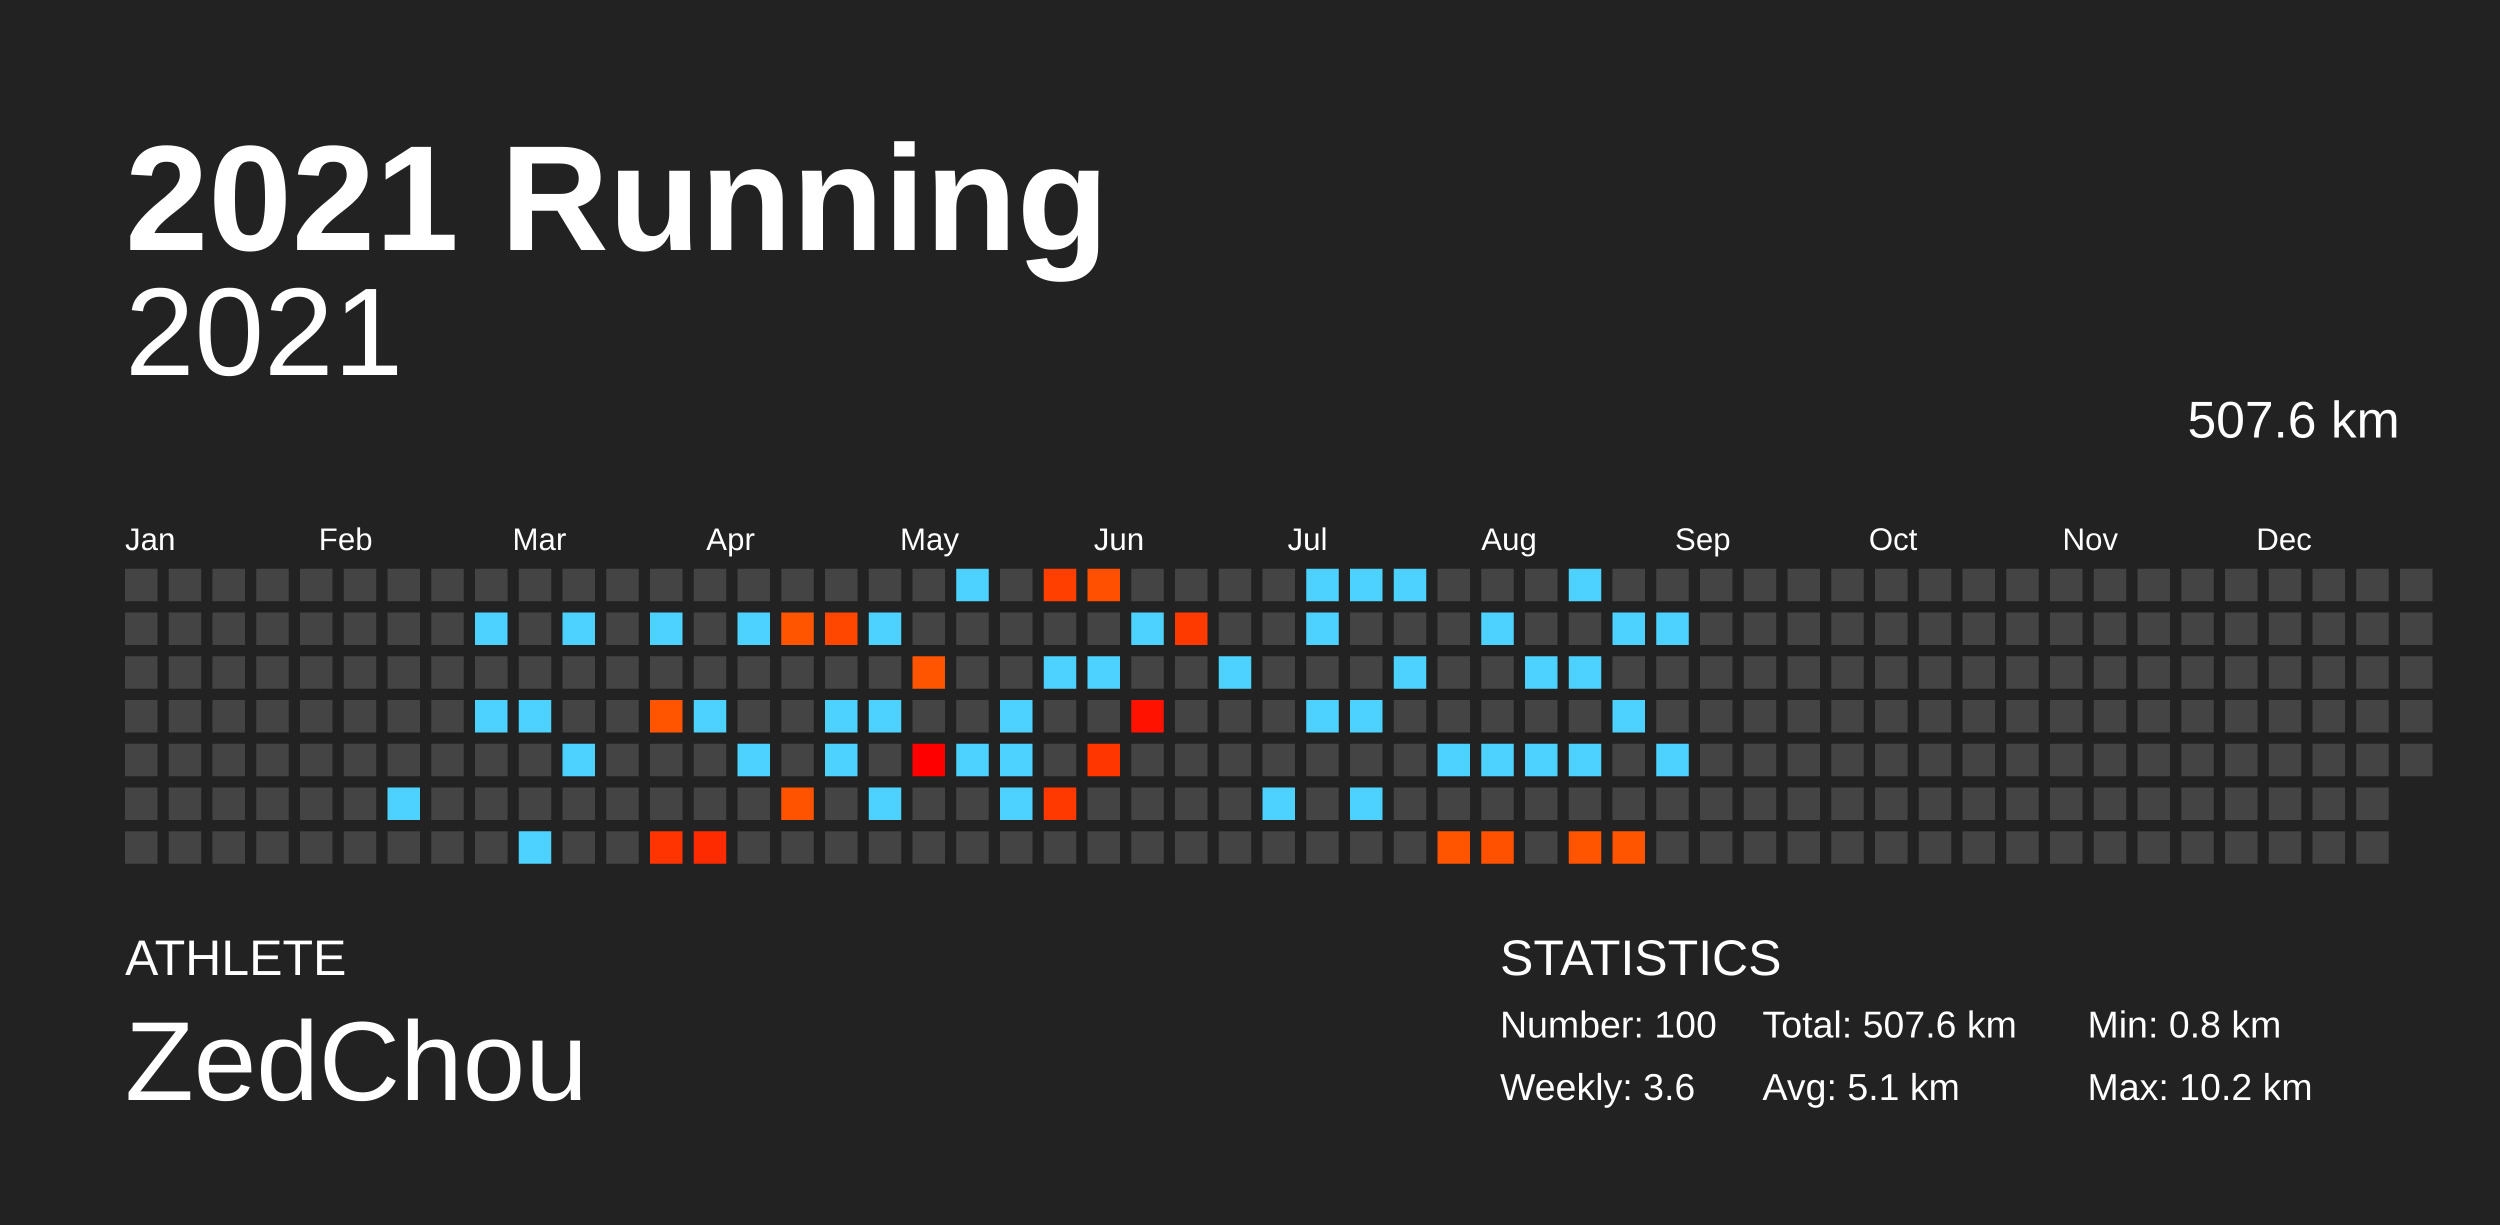
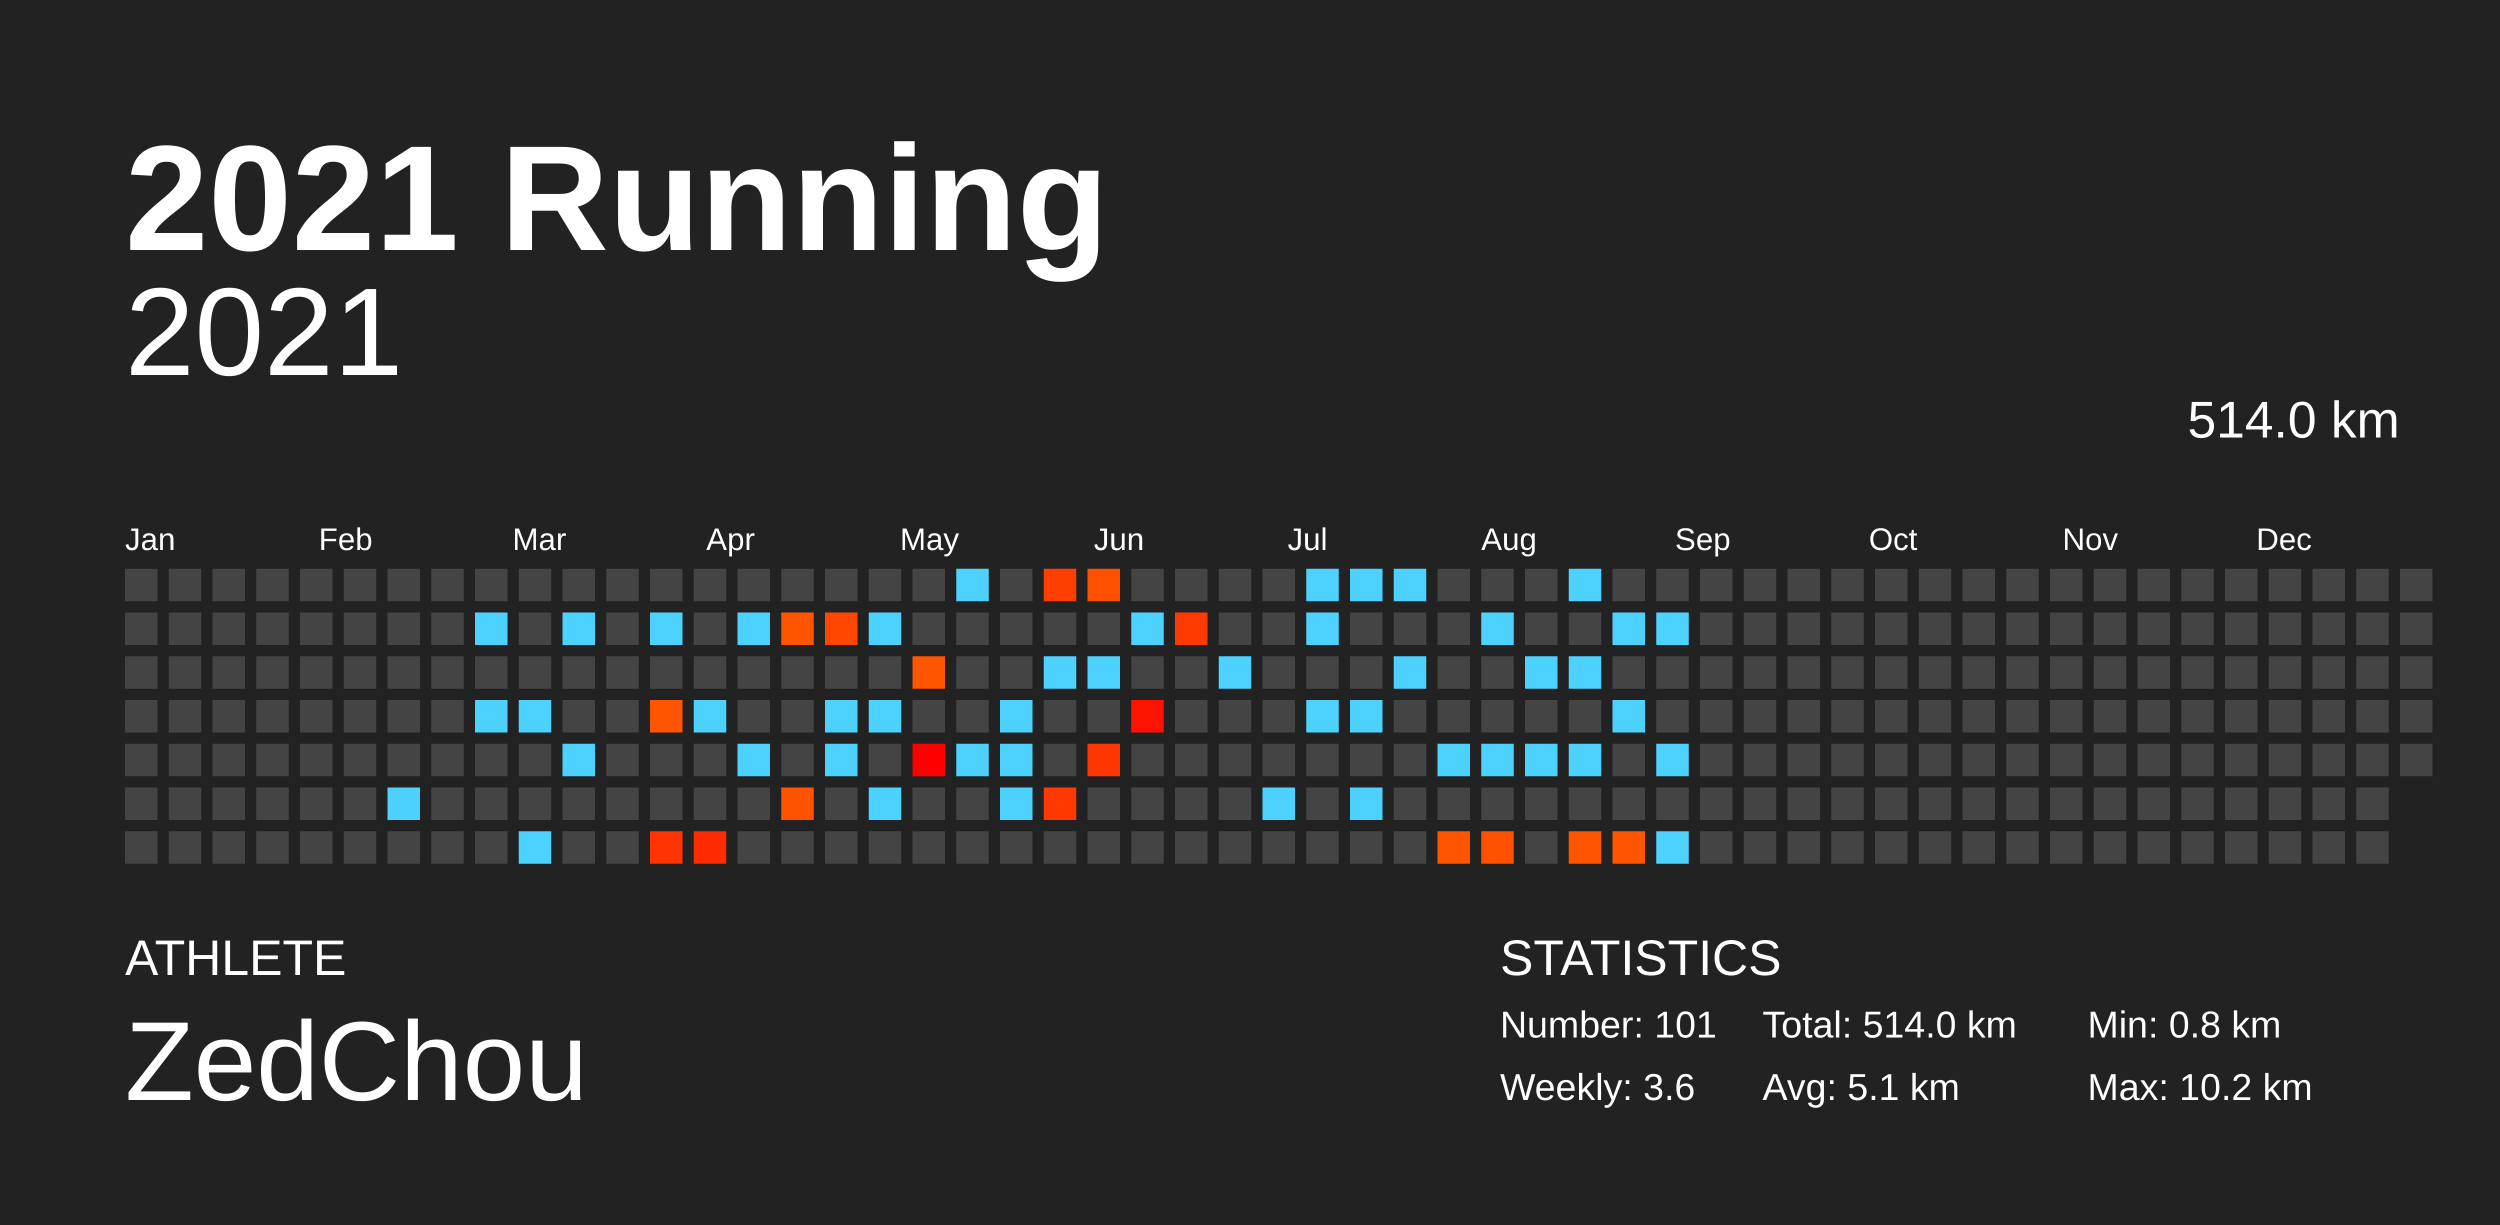
<svg xmlns="http://www.w3.org/2000/svg" baseProfile="full" height="98mm" version="1.1" viewBox="0,0,200,98" width="200mm">
  <defs />
  <rect fill="#222222" height="98" width="200" x="0" y="0" />
  <text fill="#FFFFFF" style="font-size:12px; font-family:Arial; font-weight:bold;" x="10" y="20">2021 Running</text>
  <text fill="#FFFFFF" style="font-size:4px; font-family:Arial" x="10" y="78">ATHLETE</text>
  <text fill="#FFFFFF" style="font-size:9px; font-family:Arial" x="10" y="88">ZedChou</text>
  <text fill="#FFFFFF" style="font-size:4px; font-family:Arial" x="120" y="78">STATISTICS</text>
-   <text fill="#FFFFFF" style="font-size:3px; font-family:Arial" x="120" y="83">Number: 100</text>
+   <text fill="#FFFFFF" style="font-size:3px; font-family:Arial" x="120" y="83">Number: 101</text>
  <text fill="#FFFFFF" style="font-size:3px; font-family:Arial" x="120" y="88">Weekly: 3.6</text>
-   <text fill="#FFFFFF" style="font-size:3px; font-family:Arial" x="141" y="83">Total: 507.6 km</text>
+   <text fill="#FFFFFF" style="font-size:3px; font-family:Arial" x="141" y="83">Total: 514.0 km</text>
  <text fill="#FFFFFF" style="font-size:3px; font-family:Arial" x="141" y="88">Avg: 5.1 km</text>
  <text fill="#FFFFFF" style="font-size:3px; font-family:Arial" x="167" y="83">Min: 0.8 km</text>
  <text fill="#FFFFFF" style="font-size:3px; font-family:Arial" x="167" y="88">Max: 10.2 km</text>
  <text alignment-baseline="hanging" fill="#FFFFFF" style="font-size:10.0px; font-family:Arial;" x="10" y="30">2021</text>
-   <text alignment-baseline="hanging" fill="#FFFFFF" style="font-size:4.125px; font-family:Arial;" x="175" y="35">507.6 km</text>
+   <text alignment-baseline="hanging" fill="#FFFFFF" style="font-size:4.125px; font-family:Arial;" x="175" y="35">514.0 km</text>
  <text fill="#FFFFFF" style="font-size:2.5px; font-family:Arial" x="10.0" y="44">Jan</text>
  <text fill="#FFFFFF" style="font-size:2.5px; font-family:Arial" x="25.5" y="44">Feb</text>
  <text fill="#FFFFFF" style="font-size:2.5px; font-family:Arial" x="41.0" y="44">Mar</text>
  <text fill="#FFFFFF" style="font-size:2.5px; font-family:Arial" x="56.5" y="44">Apr</text>
  <text fill="#FFFFFF" style="font-size:2.5px; font-family:Arial" x="72.0" y="44">May</text>
  <text fill="#FFFFFF" style="font-size:2.5px; font-family:Arial" x="87.5" y="44">Jun</text>
  <text fill="#FFFFFF" style="font-size:2.5px; font-family:Arial" x="103.0" y="44">Jul</text>
  <text fill="#FFFFFF" style="font-size:2.5px; font-family:Arial" x="118.5" y="44">Aug</text>
  <text fill="#FFFFFF" style="font-size:2.5px; font-family:Arial" x="134.0" y="44">Sep</text>
  <text fill="#FFFFFF" style="font-size:2.5px; font-family:Arial" x="149.5" y="44">Oct</text>
  <text fill="#FFFFFF" style="font-size:2.5px; font-family:Arial" x="165.0" y="44">Nov</text>
  <text fill="#FFFFFF" style="font-size:2.5px; font-family:Arial" x="180.5" y="44">Dec</text>
  <rect fill="#444444" height="2.6" width="2.6" x="10.0" y="45.5" />
  <rect fill="#444444" height="2.6" width="2.6" x="10.0" y="49.0" />
  <rect fill="#444444" height="2.6" width="2.6" x="10.0" y="52.5" />
  <rect fill="#444444" height="2.6" width="2.6" x="10.0" y="56.0" />
  <rect fill="#444444" height="2.6" width="2.6" x="10.0" y="59.5" />
  <rect fill="#444444" height="2.6" width="2.6" x="10.0" y="63.0" />
  <rect fill="#444444" height="2.6" width="2.6" x="10.0" y="66.5" />
  <rect fill="#444444" height="2.6" width="2.6" x="13.5" y="45.5" />
  <rect fill="#444444" height="2.6" width="2.6" x="13.5" y="49.0" />
  <rect fill="#444444" height="2.6" width="2.6" x="13.5" y="52.5" />
  <rect fill="#444444" height="2.6" width="2.6" x="13.5" y="56.0" />
  <rect fill="#444444" height="2.6" width="2.6" x="13.5" y="59.5" />
  <rect fill="#444444" height="2.6" width="2.6" x="13.5" y="63.0" />
  <rect fill="#444444" height="2.6" width="2.6" x="13.5" y="66.5" />
  <rect fill="#444444" height="2.6" width="2.6" x="17.0" y="45.5" />
  <rect fill="#444444" height="2.6" width="2.6" x="17.0" y="49.0" />
  <rect fill="#444444" height="2.6" width="2.6" x="17.0" y="52.5" />
  <rect fill="#444444" height="2.6" width="2.6" x="17.0" y="56.0" />
  <rect fill="#444444" height="2.6" width="2.6" x="17.0" y="59.5" />
  <rect fill="#444444" height="2.6" width="2.6" x="17.0" y="63.0" />
  <rect fill="#444444" height="2.6" width="2.6" x="17.0" y="66.5" />
  <rect fill="#444444" height="2.6" width="2.6" x="20.5" y="45.5" />
  <rect fill="#444444" height="2.6" width="2.6" x="20.5" y="49.0" />
  <rect fill="#444444" height="2.6" width="2.6" x="20.5" y="52.5" />
  <rect fill="#444444" height="2.6" width="2.6" x="20.5" y="56.0" />
  <rect fill="#444444" height="2.6" width="2.6" x="20.5" y="59.5" />
  <rect fill="#444444" height="2.6" width="2.6" x="20.5" y="63.0" />
  <rect fill="#444444" height="2.6" width="2.6" x="20.5" y="66.5" />
  <rect fill="#444444" height="2.6" width="2.6" x="24.0" y="45.5" />
  <rect fill="#444444" height="2.6" width="2.6" x="24.0" y="49.0" />
  <rect fill="#444444" height="2.6" width="2.6" x="24.0" y="52.5" />
  <rect fill="#444444" height="2.6" width="2.6" x="24.0" y="56.0" />
  <rect fill="#444444" height="2.6" width="2.6" x="24.0" y="59.5" />
  <rect fill="#444444" height="2.6" width="2.6" x="24.0" y="63.0" />
  <rect fill="#444444" height="2.6" width="2.6" x="24.0" y="66.5" />
  <rect fill="#444444" height="2.6" width="2.6" x="27.5" y="45.5" />
  <rect fill="#444444" height="2.6" width="2.6" x="27.5" y="49.0" />
  <rect fill="#444444" height="2.6" width="2.6" x="27.5" y="52.5" />
  <rect fill="#444444" height="2.6" width="2.6" x="27.5" y="56.0" />
  <rect fill="#444444" height="2.6" width="2.6" x="27.5" y="59.5" />
  <rect fill="#444444" height="2.6" width="2.6" x="27.5" y="63.0" />
  <rect fill="#444444" height="2.6" width="2.6" x="27.5" y="66.5" />
  <rect fill="#444444" height="2.6" width="2.6" x="31.0" y="45.5" />
  <rect fill="#444444" height="2.6" width="2.6" x="31.0" y="49.0" />
  <rect fill="#444444" height="2.6" width="2.6" x="31.0" y="52.5" />
  <rect fill="#444444" height="2.6" width="2.6" x="31.0" y="56.0" />
  <rect fill="#444444" height="2.6" width="2.6" x="31.0" y="59.5" />
  <rect fill="#4dd2ff" height="2.6" width="2.6" x="31.0" y="63.0" />
  <rect fill="#444444" height="2.6" width="2.6" x="31.0" y="66.5" />
  <rect fill="#444444" height="2.6" width="2.6" x="34.5" y="45.5" />
  <rect fill="#444444" height="2.6" width="2.6" x="34.5" y="49.0" />
  <rect fill="#444444" height="2.6" width="2.6" x="34.5" y="52.5" />
  <rect fill="#444444" height="2.6" width="2.6" x="34.5" y="56.0" />
  <rect fill="#444444" height="2.6" width="2.6" x="34.5" y="59.5" />
  <rect fill="#444444" height="2.6" width="2.6" x="34.5" y="63.0" />
  <rect fill="#444444" height="2.6" width="2.6" x="34.5" y="66.5" />
  <rect fill="#444444" height="2.6" width="2.6" x="38.0" y="45.5" />
  <rect fill="#4dd2ff" height="2.6" width="2.6" x="38.0" y="49.0" />
  <rect fill="#444444" height="2.6" width="2.6" x="38.0" y="52.5" />
  <rect fill="#4dd2ff" height="2.6" width="2.6" x="38.0" y="56.0" />
  <rect fill="#444444" height="2.6" width="2.6" x="38.0" y="59.5" />
  <rect fill="#444444" height="2.6" width="2.6" x="38.0" y="63.0" />
  <rect fill="#444444" height="2.6" width="2.6" x="38.0" y="66.5" />
  <rect fill="#444444" height="2.6" width="2.6" x="41.5" y="45.5" />
  <rect fill="#444444" height="2.6" width="2.6" x="41.5" y="49.0" />
  <rect fill="#444444" height="2.6" width="2.6" x="41.5" y="52.5" />
  <rect fill="#4dd2ff" height="2.6" width="2.6" x="41.5" y="56.0" />
  <rect fill="#444444" height="2.6" width="2.6" x="41.5" y="59.5" />
  <rect fill="#444444" height="2.6" width="2.6" x="41.5" y="63.0" />
  <rect fill="#4dd2ff" height="2.6" width="2.6" x="41.5" y="66.5" />
  <rect fill="#444444" height="2.6" width="2.6" x="45.0" y="45.5" />
  <rect fill="#4dd2ff" height="2.6" width="2.6" x="45.0" y="49.0" />
  <rect fill="#444444" height="2.6" width="2.6" x="45.0" y="52.5" />
  <rect fill="#444444" height="2.6" width="2.6" x="45.0" y="56.0" />
  <rect fill="#4dd2ff" height="2.6" width="2.6" x="45.0" y="59.5" />
  <rect fill="#444444" height="2.6" width="2.6" x="45.0" y="63.0" />
  <rect fill="#444444" height="2.6" width="2.6" x="45.0" y="66.5" />
  <rect fill="#444444" height="2.6" width="2.6" x="48.5" y="45.5" />
  <rect fill="#444444" height="2.6" width="2.6" x="48.5" y="49.0" />
  <rect fill="#444444" height="2.6" width="2.6" x="48.5" y="52.5" />
  <rect fill="#444444" height="2.6" width="2.6" x="48.5" y="56.0" />
  <rect fill="#444444" height="2.6" width="2.6" x="48.5" y="59.5" />
  <rect fill="#444444" height="2.6" width="2.6" x="48.5" y="63.0" />
  <rect fill="#444444" height="2.6" width="2.6" x="48.5" y="66.5" />
  <rect fill="#444444" height="2.6" width="2.6" x="52.0" y="45.5" />
  <rect fill="#4dd2ff" height="2.6" width="2.6" x="52.0" y="49.0" />
  <rect fill="#444444" height="2.6" width="2.6" x="52.0" y="52.5" />
  <rect fill="#ff5400" height="2.6" width="2.6" x="52.0" y="56.0" />
  <rect fill="#444444" height="2.6" width="2.6" x="52.0" y="59.5" />
  <rect fill="#444444" height="2.6" width="2.6" x="52.0" y="63.0" />
  <rect fill="#ff3400" height="2.6" width="2.6" x="52.0" y="66.5" />
  <rect fill="#444444" height="2.6" width="2.6" x="55.5" y="45.5" />
  <rect fill="#444444" height="2.6" width="2.6" x="55.5" y="49.0" />
  <rect fill="#444444" height="2.6" width="2.6" x="55.5" y="52.5" />
  <rect fill="#4dd2ff" height="2.6" width="2.6" x="55.5" y="56.0" />
  <rect fill="#444444" height="2.6" width="2.6" x="55.5" y="59.5" />
  <rect fill="#444444" height="2.6" width="2.6" x="55.5" y="63.0" />
  <rect fill="#ff2b00" height="2.6" width="2.6" x="55.5" y="66.5" />
  <rect fill="#444444" height="2.6" width="2.6" x="59.0" y="45.5" />
  <rect fill="#4dd2ff" height="2.6" width="2.6" x="59.0" y="49.0" />
  <rect fill="#444444" height="2.6" width="2.6" x="59.0" y="52.5" />
  <rect fill="#444444" height="2.6" width="2.6" x="59.0" y="56.0" />
  <rect fill="#4dd2ff" height="2.6" width="2.6" x="59.0" y="59.5" />
  <rect fill="#444444" height="2.6" width="2.6" x="59.0" y="63.0" />
  <rect fill="#444444" height="2.6" width="2.6" x="59.0" y="66.5" />
  <rect fill="#444444" height="2.6" width="2.6" x="62.5" y="45.5" />
  <rect fill="#ff5500" height="2.6" width="2.6" x="62.5" y="49.0" />
  <rect fill="#444444" height="2.6" width="2.6" x="62.5" y="52.5" />
  <rect fill="#444444" height="2.6" width="2.6" x="62.5" y="56.0" />
  <rect fill="#444444" height="2.6" width="2.6" x="62.5" y="59.5" />
  <rect fill="#ff5300" height="2.6" width="2.6" x="62.5" y="63.0" />
  <rect fill="#444444" height="2.6" width="2.6" x="62.5" y="66.5" />
  <rect fill="#444444" height="2.6" width="2.6" x="66.0" y="45.5" />
  <rect fill="#ff4700" height="2.6" width="2.6" x="66.0" y="49.0" />
  <rect fill="#444444" height="2.6" width="2.6" x="66.0" y="52.5" />
  <rect fill="#4dd2ff" height="2.6" width="2.6" x="66.0" y="56.0" />
  <rect fill="#4dd2ff" height="2.6" width="2.6" x="66.0" y="59.5" />
  <rect fill="#444444" height="2.6" width="2.6" x="66.0" y="63.0" />
  <rect fill="#444444" height="2.6" width="2.6" x="66.0" y="66.5" />
  <rect fill="#444444" height="2.6" width="2.6" x="69.5" y="45.5" />
  <rect fill="#4dd2ff" height="2.6" width="2.6" x="69.5" y="49.0" />
  <rect fill="#444444" height="2.6" width="2.6" x="69.5" y="52.5" />
  <rect fill="#4dd2ff" height="2.6" width="2.6" x="69.5" y="56.0" />
  <rect fill="#444444" height="2.6" width="2.6" x="69.5" y="59.5" />
  <rect fill="#4dd2ff" height="2.6" width="2.6" x="69.5" y="63.0" />
  <rect fill="#444444" height="2.6" width="2.6" x="69.5" y="66.5" />
  <rect fill="#444444" height="2.6" width="2.6" x="73.0" y="45.5" />
  <rect fill="#444444" height="2.6" width="2.6" x="73.0" y="49.0" />
  <rect fill="#ff5400" height="2.6" width="2.6" x="73.0" y="52.5" />
  <rect fill="#444444" height="2.6" width="2.6" x="73.0" y="56.0" />
  <rect fill="#ff0000" height="2.6" width="2.6" x="73.0" y="59.5" />
  <rect fill="#444444" height="2.6" width="2.6" x="73.0" y="63.0" />
  <rect fill="#444444" height="2.6" width="2.6" x="73.0" y="66.5" />
  <rect fill="#4dd2ff" height="2.6" width="2.6" x="76.5" y="45.5" />
  <rect fill="#444444" height="2.6" width="2.6" x="76.5" y="49.0" />
  <rect fill="#444444" height="2.6" width="2.6" x="76.5" y="52.5" />
  <rect fill="#444444" height="2.6" width="2.6" x="76.5" y="56.0" />
  <rect fill="#4dd2ff" height="2.6" width="2.6" x="76.5" y="59.5" />
  <rect fill="#444444" height="2.6" width="2.6" x="76.5" y="63.0" />
  <rect fill="#444444" height="2.6" width="2.6" x="76.5" y="66.5" />
  <rect fill="#444444" height="2.6" width="2.6" x="80.0" y="45.5" />
  <rect fill="#444444" height="2.6" width="2.6" x="80.0" y="49.0" />
  <rect fill="#444444" height="2.6" width="2.6" x="80.0" y="52.5" />
  <rect fill="#4dd2ff" height="2.6" width="2.6" x="80.0" y="56.0" />
  <rect fill="#4dd2ff" height="2.6" width="2.6" x="80.0" y="59.5" />
  <rect fill="#4dd2ff" height="2.6" width="2.6" x="80.0" y="63.0" />
  <rect fill="#444444" height="2.6" width="2.6" x="80.0" y="66.5" />
  <rect fill="#ff3f00" height="2.6" width="2.6" x="83.5" y="45.5" />
  <rect fill="#444444" height="2.6" width="2.6" x="83.5" y="49.0" />
  <rect fill="#4dd2ff" height="2.6" width="2.6" x="83.5" y="52.5" />
  <rect fill="#444444" height="2.6" width="2.6" x="83.5" y="56.0" />
  <rect fill="#444444" height="2.6" width="2.6" x="83.5" y="59.5" />
  <rect fill="#ff3900" height="2.6" width="2.6" x="83.5" y="63.0" />
  <rect fill="#444444" height="2.6" width="2.6" x="83.5" y="66.5" />
  <rect fill="#ff4f00" height="2.6" width="2.6" x="87.0" y="45.5" />
  <rect fill="#444444" height="2.6" width="2.6" x="87.0" y="49.0" />
  <rect fill="#4dd2ff" height="2.6" width="2.6" x="87.0" y="52.5" />
  <rect fill="#444444" height="2.6" width="2.6" x="87.0" y="56.0" />
  <rect fill="#ff3600" height="2.6" width="2.6" x="87.0" y="59.5" />
  <rect fill="#444444" height="2.6" width="2.6" x="87.0" y="63.0" />
  <rect fill="#444444" height="2.6" width="2.6" x="87.0" y="66.5" />
  <rect fill="#444444" height="2.6" width="2.6" x="90.5" y="45.5" />
  <rect fill="#4dd2ff" height="2.6" width="2.6" x="90.5" y="49.0" />
  <rect fill="#444444" height="2.6" width="2.6" x="90.5" y="52.5" />
  <rect fill="#ff1300" height="2.6" width="2.6" x="90.5" y="56.0" />
  <rect fill="#444444" height="2.6" width="2.6" x="90.5" y="59.5" />
  <rect fill="#444444" height="2.6" width="2.6" x="90.5" y="63.0" />
  <rect fill="#444444" height="2.6" width="2.6" x="90.5" y="66.5" />
  <rect fill="#444444" height="2.6" width="2.6" x="94.0" y="45.5" />
  <rect fill="#ff3a00" height="2.6" width="2.6" x="94.0" y="49.0" />
  <rect fill="#444444" height="2.6" width="2.6" x="94.0" y="52.5" />
  <rect fill="#444444" height="2.6" width="2.6" x="94.0" y="56.0" />
  <rect fill="#444444" height="2.6" width="2.6" x="94.0" y="59.5" />
  <rect fill="#444444" height="2.6" width="2.6" x="94.0" y="63.0" />
  <rect fill="#444444" height="2.6" width="2.6" x="94.0" y="66.5" />
  <rect fill="#444444" height="2.6" width="2.6" x="97.5" y="45.5" />
  <rect fill="#444444" height="2.6" width="2.6" x="97.5" y="49.0" />
  <rect fill="#4dd2ff" height="2.6" width="2.6" x="97.5" y="52.5" />
  <rect fill="#444444" height="2.6" width="2.6" x="97.5" y="56.0" />
  <rect fill="#444444" height="2.6" width="2.6" x="97.5" y="59.5" />
  <rect fill="#444444" height="2.6" width="2.6" x="97.5" y="63.0" />
  <rect fill="#444444" height="2.6" width="2.6" x="97.5" y="66.5" />
  <rect fill="#444444" height="2.6" width="2.6" x="101.0" y="45.5" />
  <rect fill="#444444" height="2.6" width="2.6" x="101.0" y="49.0" />
  <rect fill="#444444" height="2.6" width="2.6" x="101.0" y="52.5" />
  <rect fill="#444444" height="2.6" width="2.6" x="101.0" y="56.0" />
  <rect fill="#444444" height="2.6" width="2.6" x="101.0" y="59.5" />
  <rect fill="#4dd2ff" height="2.6" width="2.6" x="101.0" y="63.0" />
  <rect fill="#444444" height="2.6" width="2.6" x="101.0" y="66.5" />
  <rect fill="#4dd2ff" height="2.6" width="2.6" x="104.5" y="45.5" />
  <rect fill="#4dd2ff" height="2.6" width="2.6" x="104.5" y="49.0" />
  <rect fill="#444444" height="2.6" width="2.6" x="104.5" y="52.5" />
  <rect fill="#4dd2ff" height="2.6" width="2.6" x="104.5" y="56.0" />
  <rect fill="#444444" height="2.6" width="2.6" x="104.5" y="59.5" />
  <rect fill="#444444" height="2.6" width="2.6" x="104.5" y="63.0" />
  <rect fill="#444444" height="2.6" width="2.6" x="104.5" y="66.5" />
  <rect fill="#4dd2ff" height="2.6" width="2.6" x="108.0" y="45.5" />
  <rect fill="#444444" height="2.6" width="2.6" x="108.0" y="49.0" />
  <rect fill="#444444" height="2.6" width="2.6" x="108.0" y="52.5" />
  <rect fill="#4dd2ff" height="2.6" width="2.6" x="108.0" y="56.0" />
  <rect fill="#444444" height="2.6" width="2.6" x="108.0" y="59.5" />
  <rect fill="#4dd2ff" height="2.6" width="2.6" x="108.0" y="63.0" />
  <rect fill="#444444" height="2.6" width="2.6" x="108.0" y="66.5" />
  <rect fill="#4dd2ff" height="2.6" width="2.6" x="111.5" y="45.5" />
  <rect fill="#444444" height="2.6" width="2.6" x="111.5" y="49.0" />
  <rect fill="#4dd2ff" height="2.6" width="2.6" x="111.5" y="52.5" />
  <rect fill="#444444" height="2.6" width="2.6" x="111.5" y="56.0" />
  <rect fill="#444444" height="2.6" width="2.6" x="111.5" y="59.5" />
  <rect fill="#444444" height="2.6" width="2.6" x="111.5" y="63.0" />
  <rect fill="#444444" height="2.6" width="2.6" x="111.5" y="66.5" />
  <rect fill="#444444" height="2.6" width="2.6" x="115.0" y="45.5" />
  <rect fill="#444444" height="2.6" width="2.6" x="115.0" y="49.0" />
  <rect fill="#444444" height="2.6" width="2.6" x="115.0" y="52.5" />
  <rect fill="#444444" height="2.6" width="2.6" x="115.0" y="56.0" />
  <rect fill="#4dd2ff" height="2.6" width="2.6" x="115.0" y="59.5" />
  <rect fill="#444444" height="2.6" width="2.6" x="115.0" y="63.0" />
  <rect fill="#ff5500" height="2.6" width="2.6" x="115.0" y="66.5" />
  <rect fill="#444444" height="2.6" width="2.6" x="118.5" y="45.5" />
  <rect fill="#4dd2ff" height="2.6" width="2.6" x="118.5" y="49.0" />
  <rect fill="#444444" height="2.6" width="2.6" x="118.5" y="52.5" />
  <rect fill="#444444" height="2.6" width="2.6" x="118.5" y="56.0" />
  <rect fill="#4dd2ff" height="2.6" width="2.6" x="118.5" y="59.5" />
  <rect fill="#444444" height="2.6" width="2.6" x="118.5" y="63.0" />
  <rect fill="#ff5100" height="2.6" width="2.6" x="118.5" y="66.5" />
  <rect fill="#444444" height="2.6" width="2.6" x="122.0" y="45.5" />
  <rect fill="#444444" height="2.6" width="2.6" x="122.0" y="49.0" />
  <rect fill="#4dd2ff" height="2.6" width="2.6" x="122.0" y="52.5" />
  <rect fill="#444444" height="2.6" width="2.6" x="122.0" y="56.0" />
  <rect fill="#4dd2ff" height="2.6" width="2.6" x="122.0" y="59.5" />
  <rect fill="#444444" height="2.6" width="2.6" x="122.0" y="63.0" />
  <rect fill="#444444" height="2.6" width="2.6" x="122.0" y="66.5" />
  <rect fill="#4dd2ff" height="2.6" width="2.6" x="125.5" y="45.5" />
  <rect fill="#444444" height="2.6" width="2.6" x="125.5" y="49.0" />
  <rect fill="#4dd2ff" height="2.6" width="2.6" x="125.5" y="52.5" />
  <rect fill="#444444" height="2.6" width="2.6" x="125.5" y="56.0" />
  <rect fill="#4dd2ff" height="2.6" width="2.6" x="125.5" y="59.5" />
  <rect fill="#444444" height="2.6" width="2.6" x="125.5" y="63.0" />
  <rect fill="#ff5400" height="2.6" width="2.6" x="125.5" y="66.5" />
  <rect fill="#444444" height="2.6" width="2.6" x="129.0" y="45.5" />
  <rect fill="#4dd2ff" height="2.6" width="2.6" x="129.0" y="49.0" />
  <rect fill="#444444" height="2.6" width="2.6" x="129.0" y="52.5" />
  <rect fill="#4dd2ff" height="2.6" width="2.6" x="129.0" y="56.0" />
  <rect fill="#444444" height="2.6" width="2.6" x="129.0" y="59.5" />
  <rect fill="#444444" height="2.6" width="2.6" x="129.0" y="63.0" />
  <rect fill="#ff5500" height="2.6" width="2.6" x="129.0" y="66.5" />
  <rect fill="#444444" height="2.6" width="2.6" x="132.5" y="45.5" />
  <rect fill="#4dd2ff" height="2.6" width="2.6" x="132.5" y="49.0" />
  <rect fill="#444444" height="2.6" width="2.6" x="132.5" y="52.5" />
  <rect fill="#444444" height="2.6" width="2.6" x="132.5" y="56.0" />
  <rect fill="#4dd2ff" height="2.6" width="2.6" x="132.5" y="59.5" />
  <rect fill="#444444" height="2.6" width="2.6" x="132.5" y="63.0" />
-   <rect fill="#444444" height="2.6" width="2.6" x="132.5" y="66.5" />
+   <rect fill="#4dd2ff" height="2.6" width="2.6" x="132.5" y="66.5" />
  <rect fill="#444444" height="2.6" width="2.6" x="136.0" y="45.5" />
  <rect fill="#444444" height="2.6" width="2.6" x="136.0" y="49.0" />
  <rect fill="#444444" height="2.6" width="2.6" x="136.0" y="52.5" />
  <rect fill="#444444" height="2.6" width="2.6" x="136.0" y="56.0" />
  <rect fill="#444444" height="2.6" width="2.6" x="136.0" y="59.5" />
  <rect fill="#444444" height="2.6" width="2.6" x="136.0" y="63.0" />
  <rect fill="#444444" height="2.6" width="2.6" x="136.0" y="66.5" />
  <rect fill="#444444" height="2.6" width="2.6" x="139.5" y="45.5" />
  <rect fill="#444444" height="2.6" width="2.6" x="139.5" y="49.0" />
  <rect fill="#444444" height="2.6" width="2.6" x="139.5" y="52.5" />
  <rect fill="#444444" height="2.6" width="2.6" x="139.5" y="56.0" />
  <rect fill="#444444" height="2.6" width="2.6" x="139.5" y="59.5" />
  <rect fill="#444444" height="2.6" width="2.6" x="139.5" y="63.0" />
  <rect fill="#444444" height="2.6" width="2.6" x="139.5" y="66.5" />
  <rect fill="#444444" height="2.6" width="2.6" x="143.0" y="45.5" />
  <rect fill="#444444" height="2.6" width="2.6" x="143.0" y="49.0" />
  <rect fill="#444444" height="2.6" width="2.6" x="143.0" y="52.5" />
  <rect fill="#444444" height="2.6" width="2.6" x="143.0" y="56.0" />
  <rect fill="#444444" height="2.6" width="2.6" x="143.0" y="59.5" />
  <rect fill="#444444" height="2.6" width="2.6" x="143.0" y="63.0" />
  <rect fill="#444444" height="2.6" width="2.6" x="143.0" y="66.5" />
  <rect fill="#444444" height="2.6" width="2.6" x="146.5" y="45.5" />
  <rect fill="#444444" height="2.6" width="2.6" x="146.5" y="49.0" />
  <rect fill="#444444" height="2.6" width="2.6" x="146.5" y="52.5" />
  <rect fill="#444444" height="2.6" width="2.6" x="146.5" y="56.0" />
  <rect fill="#444444" height="2.6" width="2.6" x="146.5" y="59.5" />
  <rect fill="#444444" height="2.6" width="2.6" x="146.5" y="63.0" />
  <rect fill="#444444" height="2.6" width="2.6" x="146.5" y="66.5" />
  <rect fill="#444444" height="2.6" width="2.6" x="150.0" y="45.5" />
  <rect fill="#444444" height="2.6" width="2.6" x="150.0" y="49.0" />
  <rect fill="#444444" height="2.6" width="2.6" x="150.0" y="52.5" />
  <rect fill="#444444" height="2.6" width="2.6" x="150.0" y="56.0" />
  <rect fill="#444444" height="2.6" width="2.6" x="150.0" y="59.5" />
  <rect fill="#444444" height="2.6" width="2.6" x="150.0" y="63.0" />
  <rect fill="#444444" height="2.6" width="2.6" x="150.0" y="66.5" />
  <rect fill="#444444" height="2.6" width="2.6" x="153.5" y="45.5" />
  <rect fill="#444444" height="2.6" width="2.6" x="153.5" y="49.0" />
  <rect fill="#444444" height="2.6" width="2.6" x="153.5" y="52.5" />
  <rect fill="#444444" height="2.6" width="2.6" x="153.5" y="56.0" />
  <rect fill="#444444" height="2.6" width="2.6" x="153.5" y="59.5" />
  <rect fill="#444444" height="2.6" width="2.6" x="153.5" y="63.0" />
  <rect fill="#444444" height="2.6" width="2.6" x="153.5" y="66.5" />
  <rect fill="#444444" height="2.6" width="2.6" x="157.0" y="45.5" />
  <rect fill="#444444" height="2.6" width="2.6" x="157.0" y="49.0" />
  <rect fill="#444444" height="2.6" width="2.6" x="157.0" y="52.5" />
  <rect fill="#444444" height="2.6" width="2.6" x="157.0" y="56.0" />
  <rect fill="#444444" height="2.6" width="2.6" x="157.0" y="59.5" />
  <rect fill="#444444" height="2.6" width="2.6" x="157.0" y="63.0" />
  <rect fill="#444444" height="2.6" width="2.6" x="157.0" y="66.5" />
  <rect fill="#444444" height="2.6" width="2.6" x="160.5" y="45.5" />
  <rect fill="#444444" height="2.6" width="2.6" x="160.5" y="49.0" />
  <rect fill="#444444" height="2.6" width="2.6" x="160.5" y="52.5" />
  <rect fill="#444444" height="2.6" width="2.6" x="160.5" y="56.0" />
  <rect fill="#444444" height="2.6" width="2.6" x="160.5" y="59.5" />
  <rect fill="#444444" height="2.6" width="2.6" x="160.5" y="63.0" />
  <rect fill="#444444" height="2.6" width="2.6" x="160.5" y="66.5" />
  <rect fill="#444444" height="2.6" width="2.6" x="164.0" y="45.5" />
  <rect fill="#444444" height="2.6" width="2.6" x="164.0" y="49.0" />
  <rect fill="#444444" height="2.6" width="2.6" x="164.0" y="52.5" />
  <rect fill="#444444" height="2.6" width="2.6" x="164.0" y="56.0" />
  <rect fill="#444444" height="2.6" width="2.6" x="164.0" y="59.5" />
  <rect fill="#444444" height="2.6" width="2.6" x="164.0" y="63.0" />
  <rect fill="#444444" height="2.6" width="2.6" x="164.0" y="66.5" />
  <rect fill="#444444" height="2.6" width="2.6" x="167.5" y="45.5" />
  <rect fill="#444444" height="2.6" width="2.6" x="167.5" y="49.0" />
  <rect fill="#444444" height="2.6" width="2.6" x="167.5" y="52.5" />
  <rect fill="#444444" height="2.6" width="2.6" x="167.5" y="56.0" />
  <rect fill="#444444" height="2.6" width="2.6" x="167.5" y="59.5" />
  <rect fill="#444444" height="2.6" width="2.6" x="167.5" y="63.0" />
  <rect fill="#444444" height="2.6" width="2.6" x="167.5" y="66.5" />
  <rect fill="#444444" height="2.6" width="2.6" x="171.0" y="45.5" />
  <rect fill="#444444" height="2.6" width="2.6" x="171.0" y="49.0" />
  <rect fill="#444444" height="2.6" width="2.6" x="171.0" y="52.5" />
  <rect fill="#444444" height="2.6" width="2.6" x="171.0" y="56.0" />
  <rect fill="#444444" height="2.6" width="2.6" x="171.0" y="59.5" />
  <rect fill="#444444" height="2.6" width="2.6" x="171.0" y="63.0" />
  <rect fill="#444444" height="2.6" width="2.6" x="171.0" y="66.5" />
  <rect fill="#444444" height="2.6" width="2.6" x="174.5" y="45.5" />
  <rect fill="#444444" height="2.6" width="2.6" x="174.5" y="49.0" />
  <rect fill="#444444" height="2.6" width="2.6" x="174.5" y="52.5" />
  <rect fill="#444444" height="2.6" width="2.6" x="174.5" y="56.0" />
  <rect fill="#444444" height="2.6" width="2.6" x="174.5" y="59.5" />
  <rect fill="#444444" height="2.6" width="2.6" x="174.5" y="63.0" />
  <rect fill="#444444" height="2.6" width="2.6" x="174.5" y="66.5" />
  <rect fill="#444444" height="2.6" width="2.6" x="178.0" y="45.5" />
  <rect fill="#444444" height="2.6" width="2.6" x="178.0" y="49.0" />
  <rect fill="#444444" height="2.6" width="2.6" x="178.0" y="52.5" />
  <rect fill="#444444" height="2.6" width="2.6" x="178.0" y="56.0" />
  <rect fill="#444444" height="2.6" width="2.6" x="178.0" y="59.5" />
  <rect fill="#444444" height="2.6" width="2.6" x="178.0" y="63.0" />
  <rect fill="#444444" height="2.6" width="2.6" x="178.0" y="66.5" />
  <rect fill="#444444" height="2.6" width="2.6" x="181.5" y="45.5" />
  <rect fill="#444444" height="2.6" width="2.6" x="181.5" y="49.0" />
  <rect fill="#444444" height="2.6" width="2.6" x="181.5" y="52.5" />
  <rect fill="#444444" height="2.6" width="2.6" x="181.5" y="56.0" />
  <rect fill="#444444" height="2.6" width="2.6" x="181.5" y="59.5" />
  <rect fill="#444444" height="2.6" width="2.6" x="181.5" y="63.0" />
  <rect fill="#444444" height="2.6" width="2.6" x="181.5" y="66.5" />
  <rect fill="#444444" height="2.6" width="2.6" x="185.0" y="45.5" />
  <rect fill="#444444" height="2.6" width="2.6" x="185.0" y="49.0" />
  <rect fill="#444444" height="2.6" width="2.6" x="185.0" y="52.5" />
  <rect fill="#444444" height="2.6" width="2.6" x="185.0" y="56.0" />
  <rect fill="#444444" height="2.6" width="2.6" x="185.0" y="59.5" />
  <rect fill="#444444" height="2.6" width="2.6" x="185.0" y="63.0" />
  <rect fill="#444444" height="2.6" width="2.6" x="185.0" y="66.5" />
  <rect fill="#444444" height="2.6" width="2.6" x="188.5" y="45.5" />
  <rect fill="#444444" height="2.6" width="2.6" x="188.5" y="49.0" />
  <rect fill="#444444" height="2.6" width="2.6" x="188.5" y="52.5" />
  <rect fill="#444444" height="2.6" width="2.6" x="188.5" y="56.0" />
  <rect fill="#444444" height="2.6" width="2.6" x="188.5" y="59.5" />
  <rect fill="#444444" height="2.6" width="2.6" x="188.5" y="63.0" />
  <rect fill="#444444" height="2.6" width="2.6" x="188.5" y="66.5" />
  <rect fill="#444444" height="2.6" width="2.6" x="192.0" y="45.5" />
  <rect fill="#444444" height="2.6" width="2.6" x="192.0" y="49.0" />
  <rect fill="#444444" height="2.6" width="2.6" x="192.0" y="52.5" />
  <rect fill="#444444" height="2.6" width="2.6" x="192.0" y="56.0" />
  <rect fill="#444444" height="2.6" width="2.6" x="192.0" y="59.5" />
</svg>
